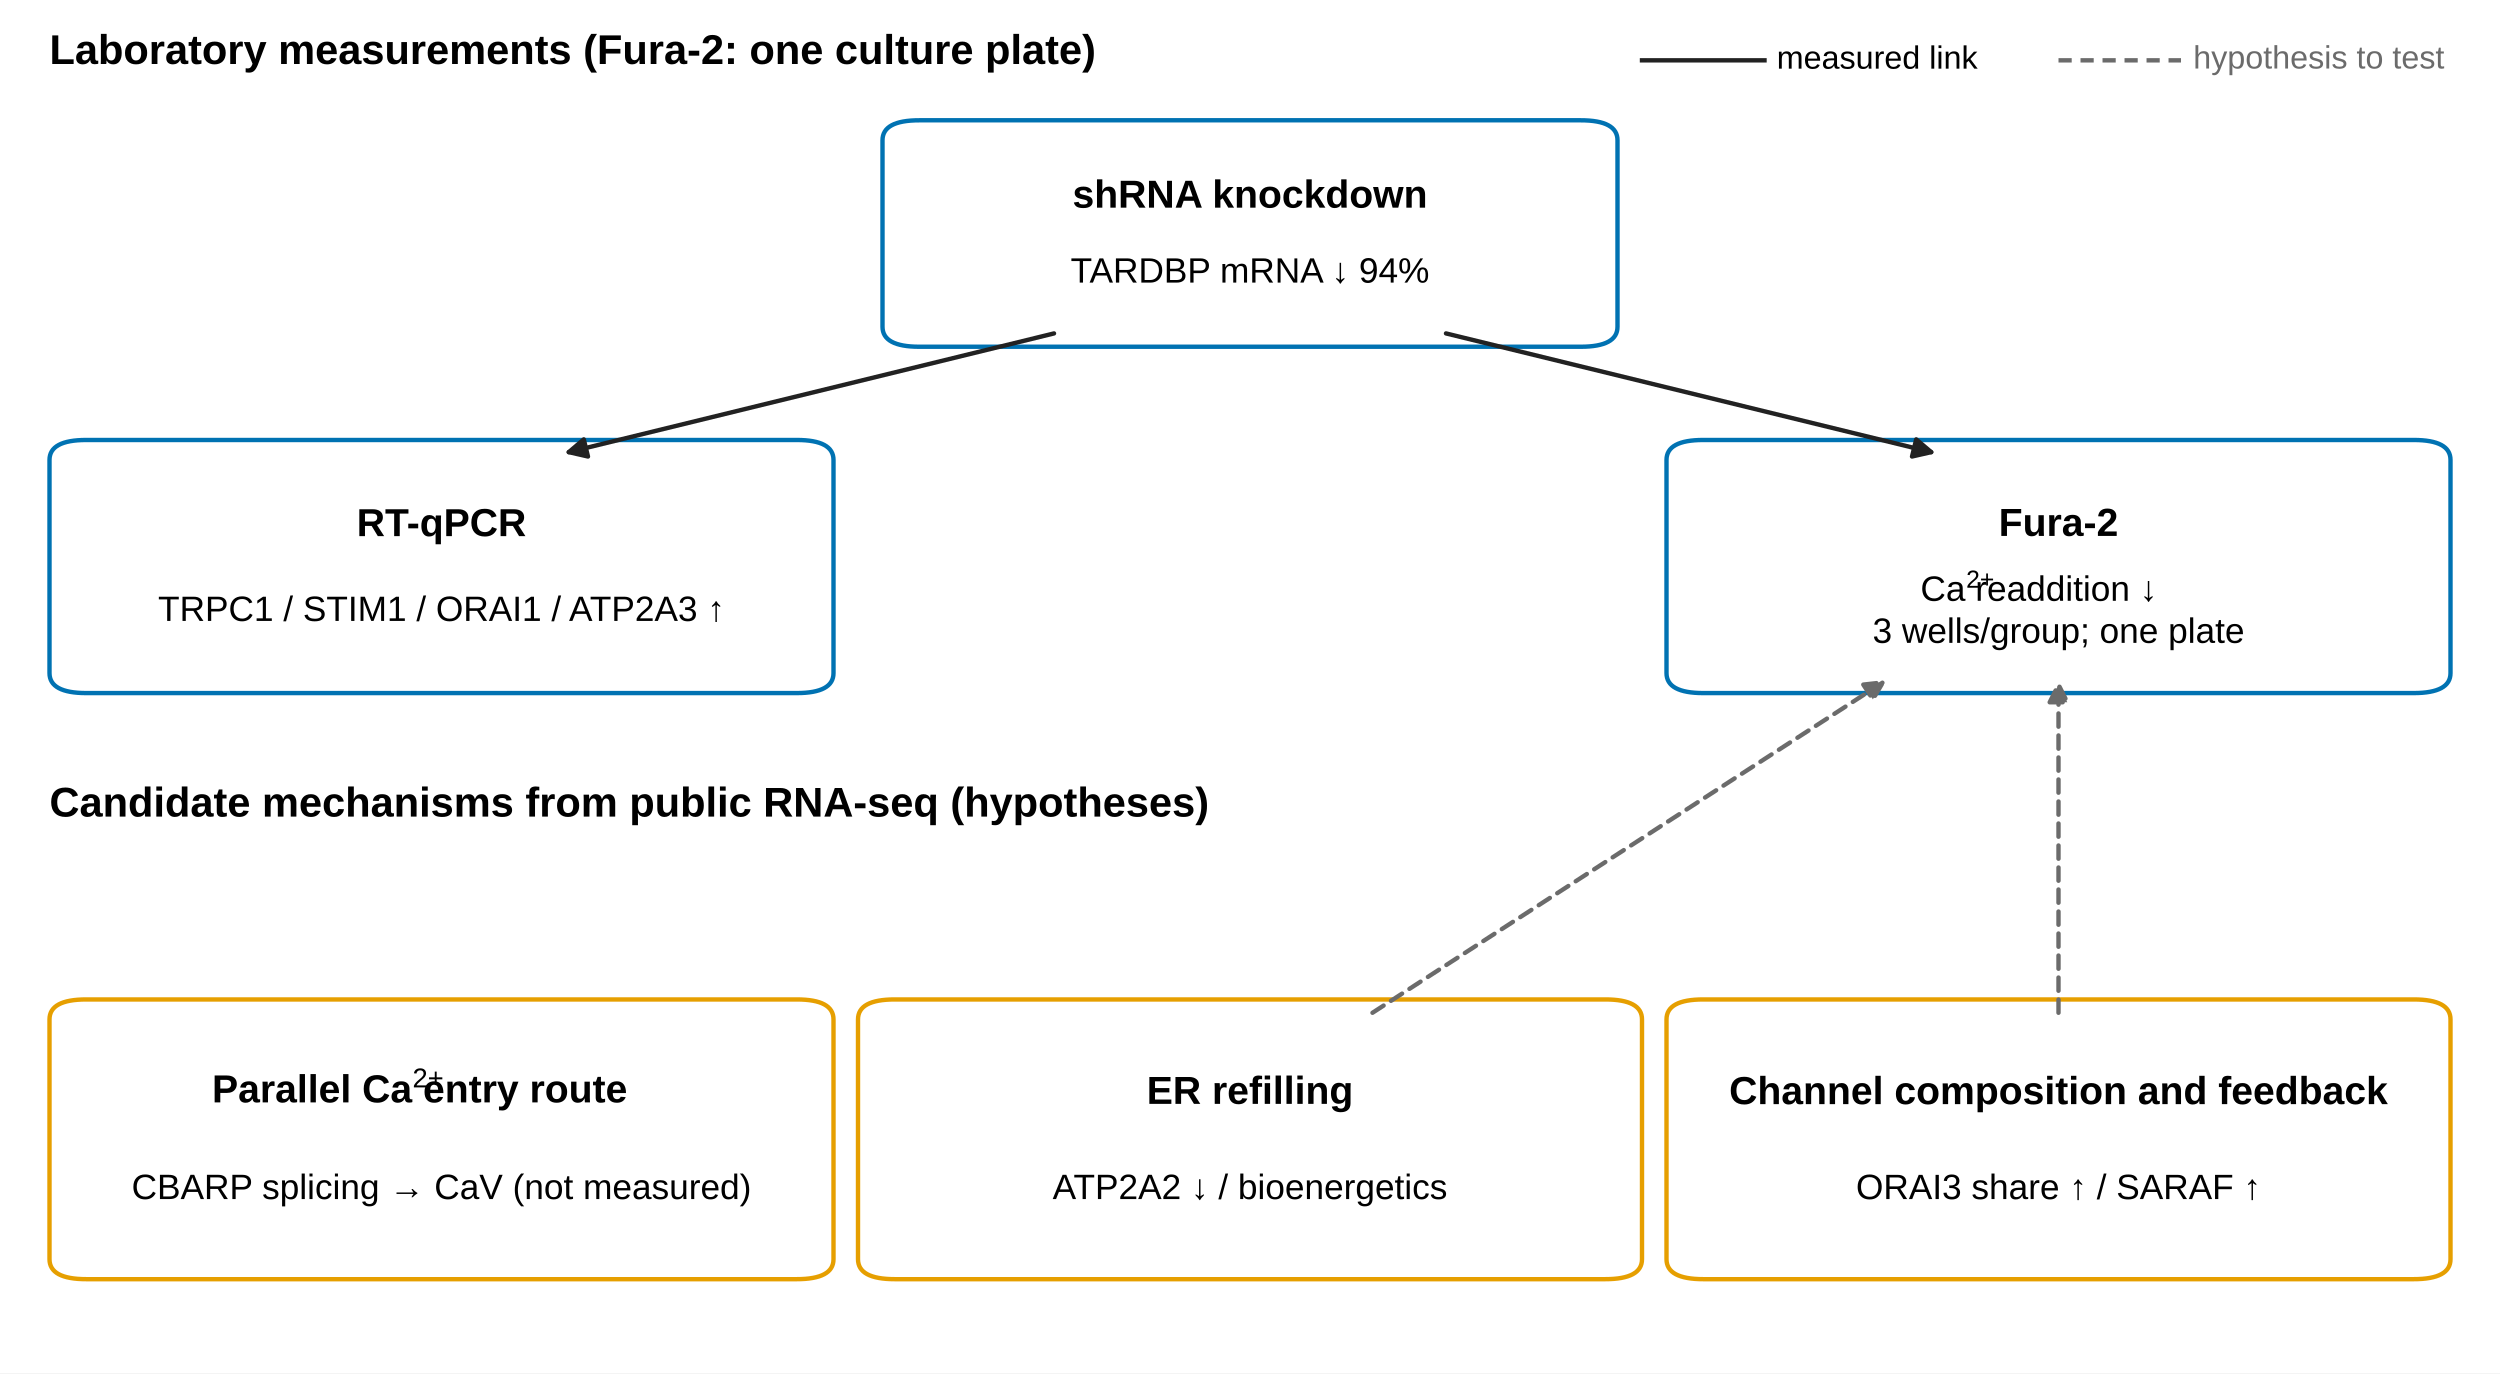
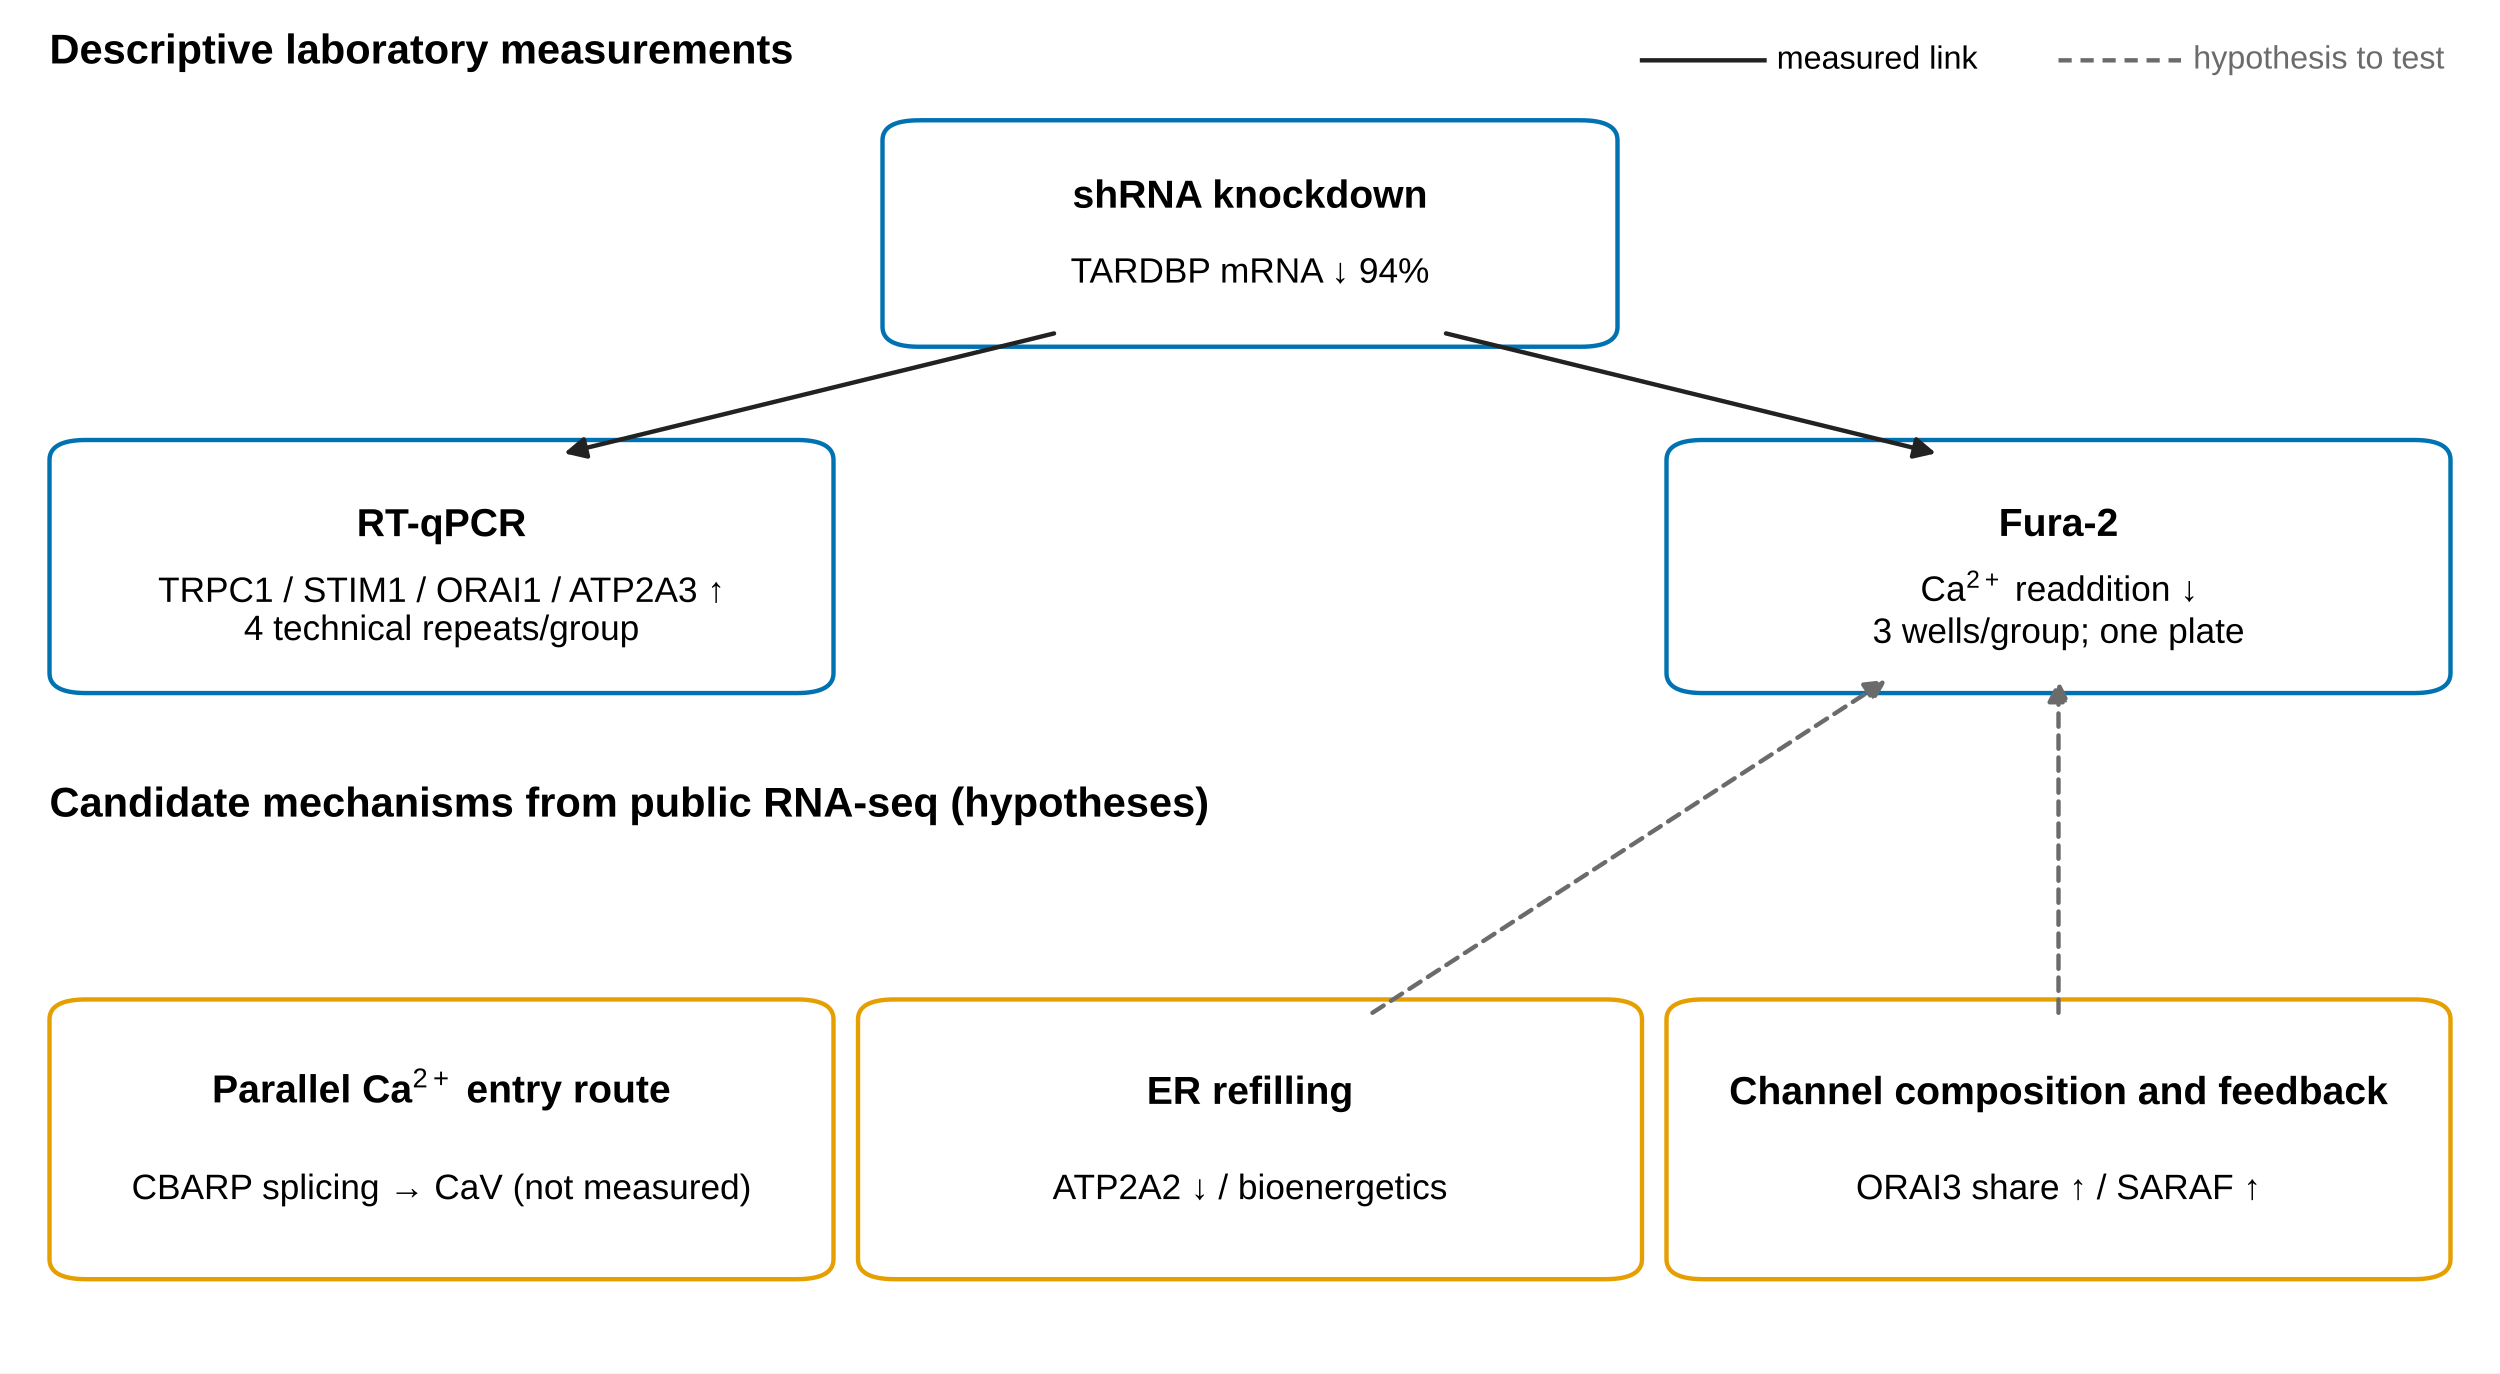
<svg xmlns="http://www.w3.org/2000/svg" width="511.2pt" height="280.8pt" viewBox="0 0 511.2 280.8" version="1.1">
  <defs>
    <style type="text/css">*{stroke-linejoin: round; stroke-linecap: butt}</style>
  </defs>
  <g id="figure_1">
    <g id="patch_1">
      <path d="M 0 280.8 L 511.2 280.8 L 511.2 0 L 0 0 z " style="fill: #ffffff" />
    </g>
    <g id="axes_1">
      <g id="patch_2">
-         <path d="M 187.968 70.902 L 323.232 70.902 Q 330.746 70.902 330.746 66.816 L 330.746 28.684 Q 330.746 24.598 323.232 24.598 L 187.968 24.598 Q 180.454 24.598 180.454 28.684 L 180.454 66.816 Q 180.454 70.902 187.968 70.902 z " clip-path="url(#pf7c75fdb89)" style="fill: #ffffff; stroke: #0072b2; stroke-width: 0.9; stroke-linejoin: miter" />
+         <path d="M 187.968 70.902 L 323.232 70.902 Q 330.746 70.902 330.746 66.816 L 330.746 28.684 Q 330.746 24.598 323.232 24.598 L 187.968 24.598 Q 180.454 24.598 180.454 28.684 L 180.454 66.816 Q 180.454 70.902 187.968 70.902 z " clip-path="url(#p62689ab78b)" style="fill: #ffffff; stroke: #0072b2; stroke-width: 0.9; stroke-linejoin: miter" />
      </g>
      <g id="patch_3">
-         <path d="M 17.636 141.72 L 162.919 141.72 Q 170.434 141.72 170.434 137.634 L 170.434 94.054 Q 170.434 89.968 162.919 89.968 L 17.636 89.968 Q 10.122 89.968 10.122 94.054 L 10.122 137.634 Q 10.122 141.72 17.636 141.72 z " clip-path="url(#pf7c75fdb89)" style="fill: #ffffff; stroke: #0072b2; stroke-width: 0.9; stroke-linejoin: miter" />
+         <path d="M 17.636 141.72 L 162.919 141.72 Q 170.434 141.72 170.434 137.634 L 170.434 94.054 Q 170.434 89.968 162.919 89.968 L 17.636 89.968 Q 10.122 89.968 10.122 94.054 L 10.122 137.634 Q 10.122 141.72 17.636 141.72 z " clip-path="url(#p62689ab78b)" style="fill: #ffffff; stroke: #0072b2; stroke-width: 0.9; stroke-linejoin: miter" />
      </g>
      <g id="patch_4">
-         <path d="M 348.281 141.72 L 493.564 141.72 Q 501.078 141.72 501.078 137.634 L 501.078 94.054 Q 501.078 89.968 493.564 89.968 L 348.281 89.968 Q 340.766 89.968 340.766 94.054 L 340.766 137.634 Q 340.766 141.72 348.281 141.72 z " clip-path="url(#pf7c75fdb89)" style="fill: #ffffff; stroke: #0072b2; stroke-width: 0.9; stroke-linejoin: miter" />
+         <path d="M 348.281 141.72 L 493.564 141.72 Q 501.078 141.72 501.078 137.634 L 501.078 94.054 Q 501.078 89.968 493.564 89.968 L 348.281 89.968 Q 340.766 89.968 340.766 94.054 L 340.766 137.634 Q 340.766 141.72 348.281 141.72 z " clip-path="url(#p62689ab78b)" style="fill: #ffffff; stroke: #0072b2; stroke-width: 0.9; stroke-linejoin: miter" />
      </g>
      <g id="patch_5">
-         <path d="M 215.522 68.178 Q 165.424 80.435 116.304 92.453 " clip-path="url(#pf7c75fdb89)" style="fill: none; stroke: #222222; stroke-width: 0.9; stroke-linecap: round" />
-         <path d="M 120.229 93.346 L 116.304 92.453 L 119.373 89.849 z " clip-path="url(#pf7c75fdb89)" style="fill: #222222; stroke: #222222; stroke-width: 0.9; stroke-linecap: round" />
+         <path d="M 215.522 68.178 Q 165.424 80.435 116.304 92.453 " clip-path="url(#p62689ab78b)" style="fill: none; stroke: #222222; stroke-width: 0.9; stroke-linecap: round" />
+         <path d="M 120.229 93.346 L 116.304 92.453 L 119.373 89.849 z " clip-path="url(#p62689ab78b)" style="fill: #222222; stroke: #222222; stroke-width: 0.9; stroke-linecap: round" />
      </g>
      <g id="patch_6">
-         <path d="M 295.678 68.178 Q 345.776 80.435 394.896 92.453 " clip-path="url(#pf7c75fdb89)" style="fill: none; stroke: #222222; stroke-width: 0.9; stroke-linecap: round" />
-         <path d="M 391.827 89.849 L 394.896 92.453 L 390.971 93.346 z " clip-path="url(#pf7c75fdb89)" style="fill: #222222; stroke: #222222; stroke-width: 0.9; stroke-linecap: round" />
+         <path d="M 295.678 68.178 Q 345.776 80.435 394.896 92.453 " clip-path="url(#p62689ab78b)" style="fill: none; stroke: #222222; stroke-width: 0.9; stroke-linecap: round" />
+         <path d="M 391.827 89.849 L 394.896 92.453 L 390.971 93.346 z " clip-path="url(#p62689ab78b)" style="fill: #222222; stroke: #222222; stroke-width: 0.9; stroke-linecap: round" />
      </g>
      <g id="patch_7">
-         <path d="M 17.636 261.565 L 162.919 261.565 Q 170.434 261.565 170.434 257.48 L 170.434 208.452 Q 170.434 204.366 162.919 204.366 L 17.636 204.366 Q 10.122 204.366 10.122 208.452 L 10.122 257.48 Q 10.122 261.565 17.636 261.565 z " clip-path="url(#pf7c75fdb89)" style="fill: #ffffff; stroke: #e69f00; stroke-width: 0.9; stroke-linejoin: miter" />
+         <path d="M 17.636 261.565 L 162.919 261.565 Q 170.434 261.565 170.434 257.48 L 170.434 208.452 Q 170.434 204.366 162.919 204.366 L 17.636 204.366 Q 10.122 204.366 10.122 208.452 L 10.122 257.48 Q 10.122 261.565 17.636 261.565 z " clip-path="url(#p62689ab78b)" style="fill: #ffffff; stroke: #e69f00; stroke-width: 0.9; stroke-linejoin: miter" />
      </g>
      <g id="patch_8">
-         <path d="M 182.958 261.565 L 328.242 261.565 Q 335.756 261.565 335.756 257.48 L 335.756 208.452 Q 335.756 204.366 328.242 204.366 L 182.958 204.366 Q 175.444 204.366 175.444 208.452 L 175.444 257.48 Q 175.444 261.565 182.958 261.565 z " clip-path="url(#pf7c75fdb89)" style="fill: #ffffff; stroke: #e69f00; stroke-width: 0.9; stroke-linejoin: miter" />
+         <path d="M 182.958 261.565 L 328.242 261.565 Q 335.756 261.565 335.756 257.48 L 335.756 208.452 Q 335.756 204.366 328.242 204.366 L 182.958 204.366 Q 175.444 204.366 175.444 208.452 L 175.444 257.48 Q 175.444 261.565 182.958 261.565 z " clip-path="url(#p62689ab78b)" style="fill: #ffffff; stroke: #e69f00; stroke-width: 0.9; stroke-linejoin: miter" />
      </g>
      <g id="patch_9">
-         <path d="M 348.281 261.565 L 493.564 261.565 Q 501.078 261.565 501.078 257.48 L 501.078 208.452 Q 501.078 204.366 493.564 204.366 L 348.281 204.366 Q 340.766 204.366 340.766 208.452 L 340.766 257.48 Q 340.766 261.565 348.281 261.565 z " clip-path="url(#pf7c75fdb89)" style="fill: #ffffff; stroke: #e69f00; stroke-width: 0.9; stroke-linejoin: miter" />
+         <path d="M 348.281 261.565 L 493.564 261.565 Q 501.078 261.565 501.078 257.48 L 501.078 208.452 Q 501.078 204.366 493.564 204.366 L 348.281 204.366 Q 340.766 204.366 340.766 208.452 L 340.766 257.48 Q 340.766 261.565 348.281 261.565 z " clip-path="url(#p62689ab78b)" style="fill: #ffffff; stroke: #e69f00; stroke-width: 0.9; stroke-linejoin: miter" />
      </g>
      <g id="patch_10">
-         <path d="M 280.649 207.09 Q 333.251 173.043 385.009 139.543 " clip-path="url(#pf7c75fdb89)" style="fill: none; stroke-dasharray: 2.7,1.8; stroke-dashoffset: 0; stroke: #6b6b6b; stroke-width: 0.9; stroke-linecap: round" />
-         <path d="M 381.009 139.988 L 385.009 139.543 L 382.965 143.01 z " clip-path="url(#pf7c75fdb89)" style="fill: #6b6b6b; stroke-dasharray: 2.7,1.8; stroke-dashoffset: 0; stroke: #6b6b6b; stroke-width: 0.9; stroke-linecap: round" />
+         <path d="M 280.649 207.09 Q 333.251 173.043 385.009 139.543 " clip-path="url(#p62689ab78b)" style="fill: none; stroke-dasharray: 2.7,1.8; stroke-dashoffset: 0; stroke: #6b6b6b; stroke-width: 0.9; stroke-linecap: round" />
+         <path d="M 381.009 139.988 L 385.009 139.543 L 382.965 143.01 z " clip-path="url(#p62689ab78b)" style="fill: #6b6b6b; stroke-dasharray: 2.7,1.8; stroke-dashoffset: 0; stroke: #6b6b6b; stroke-width: 0.9; stroke-linecap: round" />
      </g>
      <g id="patch_11">
-         <path d="M 420.922 207.09 Q 420.922 173.043 420.922 140.002 " clip-path="url(#pf7c75fdb89)" style="fill: none; stroke-dasharray: 2.7,1.8; stroke-dashoffset: 0; stroke: #6b6b6b; stroke-width: 0.9; stroke-linecap: round" />
-         <path d="M 419.122 143.602 L 420.922 140.002 L 422.722 143.602 z " clip-path="url(#pf7c75fdb89)" style="fill: #6b6b6b; stroke-dasharray: 2.7,1.8; stroke-dashoffset: 0; stroke: #6b6b6b; stroke-width: 0.9; stroke-linecap: round" />
+         <path d="M 420.922 207.09 Q 420.922 173.043 420.922 140.002 " clip-path="url(#p62689ab78b)" style="fill: none; stroke-dasharray: 2.7,1.8; stroke-dashoffset: 0; stroke: #6b6b6b; stroke-width: 0.9; stroke-linecap: round" />
+         <path d="M 419.122 143.602 L 420.922 140.002 L 422.722 143.602 z " clip-path="url(#p62689ab78b)" style="fill: #6b6b6b; stroke-dasharray: 2.7,1.8; stroke-dashoffset: 0; stroke: #6b6b6b; stroke-width: 0.9; stroke-linecap: round" />
      </g>
      <g id="line2d_1">
-         <path d="M 335.756 12.341 L 360.805 12.341 " clip-path="url(#pf7c75fdb89)" style="fill: none; stroke: #222222; stroke-width: 0.9; stroke-linecap: square" />
+         <path d="M 335.756 12.341 L 360.805 12.341 " clip-path="url(#p62689ab78b)" style="fill: none; stroke: #222222; stroke-width: 0.9; stroke-linecap: square" />
      </g>
      <g id="line2d_2">
-         <path d="M 420.922 12.341 L 445.971 12.341 " clip-path="url(#pf7c75fdb89)" style="fill: none; stroke-dasharray: 2.7,1.8; stroke-dashoffset: 0; stroke: #6b6b6b; stroke-width: 0.9" />
+         <path d="M 420.922 12.341 L 445.971 12.341 " clip-path="url(#p62689ab78b)" style="fill: none; stroke-dasharray: 2.7,1.8; stroke-dashoffset: 0; stroke: #6b6b6b; stroke-width: 0.9" />
      </g>
      <g id="text_1">
-         <text style="font: 700 8.5px 'Arial'; text-anchor: start" x="10.122" y="13.081" transform="rotate(-0 10.12176 13.08137)">Laboratory measurements (Fura-2: one culture plate)</text>
+         <text style="font-weight: 700; font-size: 8.5px; font-family: 'Arial'; text-anchor: start" x="10.122" y="12.978" transform="rotate(-0 10.12176 12.97778)">Descriptive laboratory measurements</text>
      </g>
      <g id="text_2">
-         <text style="font: 700 8px 'Arial'; text-anchor: middle" x="255.6" y="42.47" transform="rotate(-0 255.6 42.46964)">shRNA knockdown</text>
+         <text style="font-weight: 700; font-size: 8px; font-family: 'Arial'; text-anchor: middle" x="255.6" y="42.47" transform="rotate(-0 255.6 42.46964)">shRNA knockdown</text>
      </g>
      <g id="text_3">
-         <text style="font: 7.2px 'Arial'; text-anchor: middle" x="255.6" y="57.788" transform="rotate(-0 255.6 57.78769)">TARDBP mRNA ↓ 94%</text>
+         <text style="font-size: 7.2px; font-family: 'Arial'; text-anchor: middle" x="255.6" y="57.788" transform="rotate(-0 255.6 57.78769)">TARDBP mRNA ↓ 94%</text>
      </g>
      <g id="text_4">
-         <text style="font: 700 8px 'Arial'; text-anchor: middle" x="90.278" y="109.632" transform="rotate(-0 90.27792 109.6318)">RT-qPCR</text>
+         <text style="font-weight: 700; font-size: 8px; font-family: 'Arial'; text-anchor: middle" x="90.278" y="109.632" transform="rotate(-0 90.27792 109.6318)">RT-qPCR</text>
      </g>
      <g id="text_5">
-         <text style="font: 7.2px 'Arial'; text-anchor: middle" x="90.278" y="126.973" transform="rotate(-0 90.27792 126.9734)">TRPC1 / STIM1 / ORAI1 / ATP2A3 ↑</text>
+         <text style="font-size: 7.2px; font-family: 'Arial'" transform="translate(32.32748 123.0709)">TRPC1 / STIM1 / ORAI1 / ATP2A3 ↑</text>
+         <text style="font-size: 7.2px; font-family: 'Arial'" transform="translate(49.85498 130.8692)">4 technical repeats/group</text>
      </g>
      <g id="text_6">
-         <text style="font: 700 8px 'Arial'; text-anchor: middle" x="420.922" y="109.583" transform="rotate(-0 420.9221 109.5831)">Fura-2</text>
+         <text style="font-weight: 700; font-size: 8px; font-family: 'Arial'; text-anchor: middle" x="420.922" y="109.583" transform="rotate(-0 420.9221 109.5831)">Fura-2</text>
      </g>
      <g id="text_7">
        <g transform="translate(392.6981 123.6503)">
          <text>
-             <tspan style="font: 7.2px 'Arial'" x="0 5.236 17.29 19.304 21.718 25.751 29.783 33.815 37.847 39.458 41.472 43.083 47.115 51.147 53.161" y="-0.798">Ca readdition ↓</tspan>
-             <tspan style="font: 5.04px 'Arial'" x="9.335 13.146" y="-3.478">2+</tspan>
+             <tspan x="0" y="-0.798" style="font-size: 7.2px; font-family: 'Arial'">C</tspan>
+             <tspan x="5.236" y="-0.798" style="font-size: 7.2px; font-family: 'Arial'">a</tspan>
+             <tspan x="17.29" y="-0.798" style="font-size: 7.2px; font-family: 'Arial'"> </tspan>
+             <tspan x="19.304" y="-0.798" style="font-size: 7.2px; font-family: 'Arial'">r</tspan>
+             <tspan x="21.718" y="-0.798" style="font-size: 7.2px; font-family: 'Arial'">e</tspan>
+             <tspan x="25.751" y="-0.798" style="font-size: 7.2px; font-family: 'Arial'">a</tspan>
+             <tspan x="29.783" y="-0.798" style="font-size: 7.2px; font-family: 'Arial'">d</tspan>
+             <tspan x="33.815" y="-0.798" style="font-size: 7.2px; font-family: 'Arial'">d</tspan>
+             <tspan x="37.847" y="-0.798" style="font-size: 7.2px; font-family: 'Arial'">i</tspan>
+             <tspan x="39.458" y="-0.798" style="font-size: 7.2px; font-family: 'Arial'">t</tspan>
+             <tspan x="41.472" y="-0.798" style="font-size: 7.2px; font-family: 'Arial'">i</tspan>
+             <tspan x="43.083" y="-0.798" style="font-size: 7.2px; font-family: 'Arial'">o</tspan>
+             <tspan x="47.115" y="-0.798" style="font-size: 7.2px; font-family: 'Arial'">n</tspan>
+             <tspan x="51.147" y="-0.798" style="font-size: 7.2px; font-family: 'Arial'"> </tspan>
+             <tspan x="53.161" y="-0.798" style="font-size: 7.2px; font-family: 'Arial'">↓</tspan>
+             <tspan x="9.335" y="-3.478" style="font-size: 5.04px; font-family: 'Arial'">2</tspan>
+             <tspan x="13.146" y="-3.478" style="font-size: 5.04px; font-family: 'Arial'">+</tspan>
          </text>
        </g>
-         <text style="font: 7.2px 'Arial'" transform="translate(382.8999 131.452)">3 wells/group; one plate</text>
+         <text style="font-size: 7.2px; font-family: 'Arial'" transform="translate(382.8999 131.452)">3 wells/group; one plate</text>
      </g>
      <g id="text_8">
-         <text style="font: 700 8.5px 'Arial'; text-anchor: start" x="10.122" y="166.974" transform="rotate(-0 10.12176 166.9738)">Candidate mechanisms from public RNA-seq (hypotheses)</text>
+         <text style="font-weight: 700; font-size: 8.5px; font-family: 'Arial'; text-anchor: start" x="10.122" y="166.974" transform="rotate(-0 10.12176 166.9738)">Candidate mechanisms from public RNA-seq (hypotheses)</text>
      </g>
      <g id="text_9">
        <g transform="translate(43.35792 226.3305)">
          <text>
-             <tspan style="font: 700 8px 'Arial'" x="0 5.336 9.785 12.898 17.348 19.57 21.793 26.242 28.465 30.688 36.465 49.776 51.999 56.448 61.335 63.999 67.112 71.561 73.784 76.897 81.784 86.671 89.335" y="-0.913">Parallel Ca entry route</tspan>
-             <tspan style="font: 5.6px 'Arial'" x="40.991 45.196" y="-3.975">2+</tspan>
+             <tspan x="0" y="-0.912" style="font-weight: 700; font-size: 8px; font-family: 'Arial'">P</tspan>
+             <tspan x="5.336" y="-0.912" style="font-weight: 700; font-size: 8px; font-family: 'Arial'">a</tspan>
+             <tspan x="9.785" y="-0.912" style="font-weight: 700; font-size: 8px; font-family: 'Arial'">r</tspan>
+             <tspan x="12.898" y="-0.912" style="font-weight: 700; font-size: 8px; font-family: 'Arial'">a</tspan>
+             <tspan x="17.348" y="-0.912" style="font-weight: 700; font-size: 8px; font-family: 'Arial'">l</tspan>
+             <tspan x="19.57" y="-0.912" style="font-weight: 700; font-size: 8px; font-family: 'Arial'">l</tspan>
+             <tspan x="21.793" y="-0.912" style="font-weight: 700; font-size: 8px; font-family: 'Arial'">e</tspan>
+             <tspan x="26.242" y="-0.912" style="font-weight: 700; font-size: 8px; font-family: 'Arial'">l</tspan>
+             <tspan x="28.465" y="-0.912" style="font-weight: 700; font-size: 8px; font-family: 'Arial'"> </tspan>
+             <tspan x="30.688" y="-0.912" style="font-weight: 700; font-size: 8px; font-family: 'Arial'">C</tspan>
+             <tspan x="36.465" y="-0.912" style="font-weight: 700; font-size: 8px; font-family: 'Arial'">a</tspan>
+             <tspan x="49.776" y="-0.912" style="font-weight: 700; font-size: 8px; font-family: 'Arial'"> </tspan>
+             <tspan x="51.999" y="-0.912" style="font-weight: 700; font-size: 8px; font-family: 'Arial'">e</tspan>
+             <tspan x="56.448" y="-0.912" style="font-weight: 700; font-size: 8px; font-family: 'Arial'">n</tspan>
+             <tspan x="61.335" y="-0.912" style="font-weight: 700; font-size: 8px; font-family: 'Arial'">t</tspan>
+             <tspan x="63.999" y="-0.912" style="font-weight: 700; font-size: 8px; font-family: 'Arial'">r</tspan>
+             <tspan x="67.112" y="-0.912" style="font-weight: 700; font-size: 8px; font-family: 'Arial'">y</tspan>
+             <tspan x="71.561" y="-0.912" style="font-weight: 700; font-size: 8px; font-family: 'Arial'"> </tspan>
+             <tspan x="73.784" y="-0.912" style="font-weight: 700; font-size: 8px; font-family: 'Arial'">r</tspan>
+             <tspan x="76.897" y="-0.912" style="font-weight: 700; font-size: 8px; font-family: 'Arial'">o</tspan>
+             <tspan x="81.784" y="-0.912" style="font-weight: 700; font-size: 8px; font-family: 'Arial'">u</tspan>
+             <tspan x="86.671" y="-0.912" style="font-weight: 700; font-size: 8px; font-family: 'Arial'">t</tspan>
+             <tspan x="89.335" y="-0.912" style="font-weight: 700; font-size: 8px; font-family: 'Arial'">e</tspan>
+             <tspan x="40.991" y="-3.975" style="font-size: 5.6px; font-family: 'Arial'">2</tspan>
+             <tspan x="45.196" y="-3.975" style="font-size: 5.6px; font-family: 'Arial'">+</tspan>
          </text>
        </g>
      </g>
      <g id="text_10">
-         <text style="font: 7.2px 'Arial'; text-anchor: middle" x="90.278" y="245.179" transform="rotate(-0 90.27792 245.179)">CBARP splicing → CaV (not measured)</text>
+         <text style="font-size: 7.2px; font-family: 'Arial'; text-anchor: middle" x="90.278" y="245.179" transform="rotate(-0 90.27792 245.179)">CBARP splicing → CaV (not measured)</text>
      </g>
      <g id="text_11">
-         <text style="font: 700 8px 'Arial'; text-anchor: middle" x="255.6" y="225.72" transform="rotate(-0 255.6 225.7205)">ER refilling</text>
+         <text style="font-weight: 700; font-size: 8px; font-family: 'Arial'; text-anchor: middle" x="255.6" y="225.72" transform="rotate(-0 255.6 225.7205)">ER refilling</text>
      </g>
      <g id="text_12">
-         <text style="font: 7.2px 'Arial'; text-anchor: middle" x="255.6" y="245.179" transform="rotate(-0 255.6 245.179)">ATP2A2 ↓ / bioenergetics</text>
+         <text style="font-size: 7.2px; font-family: 'Arial'; text-anchor: middle" x="255.6" y="245.179" transform="rotate(-0 255.6 245.179)">ATP2A2 ↓ / bioenergetics</text>
      </g>
      <g id="text_13">
-         <text style="font: 700 8px 'Arial'; text-anchor: middle" x="420.922" y="225.773" transform="rotate(-0 420.9221 225.773)">Channel composition and feedback</text>
+         <text style="font-weight: 700; font-size: 8px; font-family: 'Arial'; text-anchor: middle" x="420.922" y="225.773" transform="rotate(-0 420.9221 225.773)">Channel composition and feedback</text>
      </g>
      <g id="text_14">
-         <text style="font: 7.2px 'Arial'; text-anchor: middle" x="420.922" y="245.185" transform="rotate(-0 420.9221 245.1846)">ORAI3 share ↑ / SARAF ↑</text>
+         <text style="font-size: 7.2px; font-family: 'Arial'; text-anchor: middle" x="420.922" y="245.185" transform="rotate(-0 420.9221 245.1846)">ORAI3 share ↑ / SARAF ↑</text>
      </g>
      <g id="text_15">
-         <text style="font: 6.6px 'Arial'; text-anchor: start" x="363.31" y="14.047" transform="rotate(-0 363.3098 14.04736)">measured link</text>
+         <text style="font-size: 6.6px; font-family: 'Arial'; text-anchor: start" x="363.31" y="14.047" transform="rotate(-0 363.3098 14.04736)">measured link</text>
      </g>
      <g id="text_16">
-         <text style="fill: #6b6b6b; font: 6.6px 'Arial'; text-anchor: start" x="448.476" y="14.009" transform="rotate(-0 448.4758 14.00869)">hypothesis to test</text>
+         <text style="font-size: 6.6px; font-family: 'Arial'; text-anchor: start; fill: #6b6b6b" x="448.476" y="14.009" transform="rotate(-0 448.4758 14.00869)">hypothesis to test</text>
      </g>
    </g>
  </g>
  <defs>
-     <clipPath id="pf7c75fdb89">
+     <clipPath id="p62689ab78b">
      <rect x="5.112" y="2.808" width="500.976" height="272.376" />
    </clipPath>
  </defs>
</svg>
